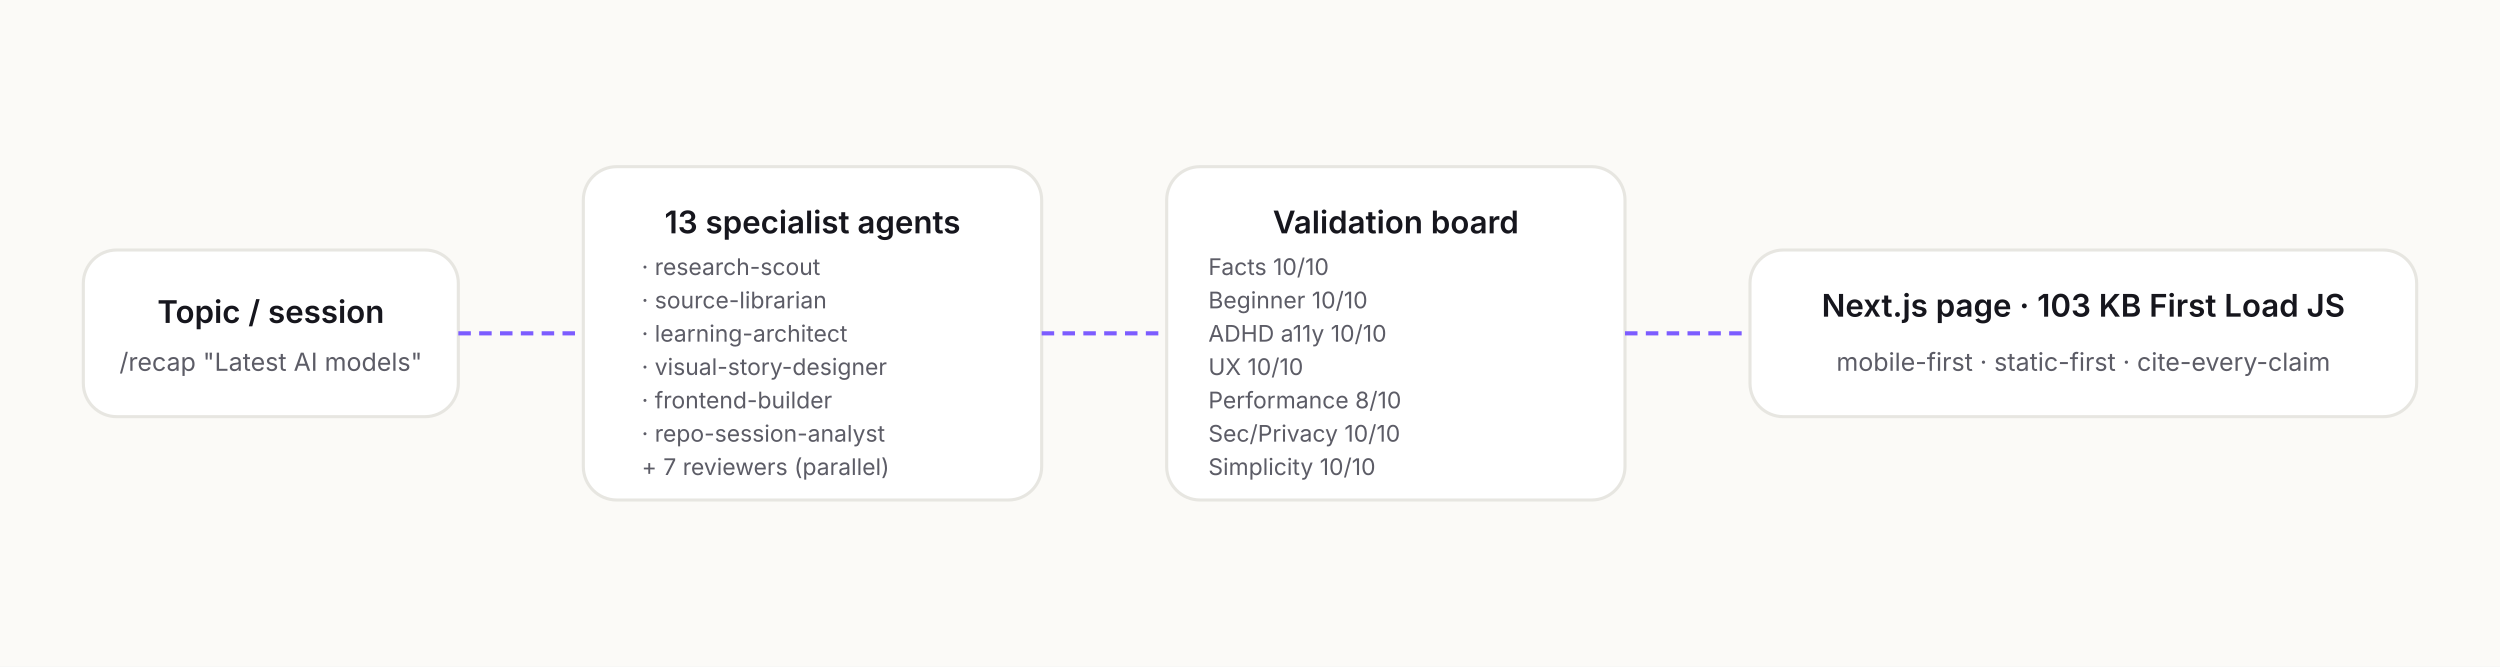
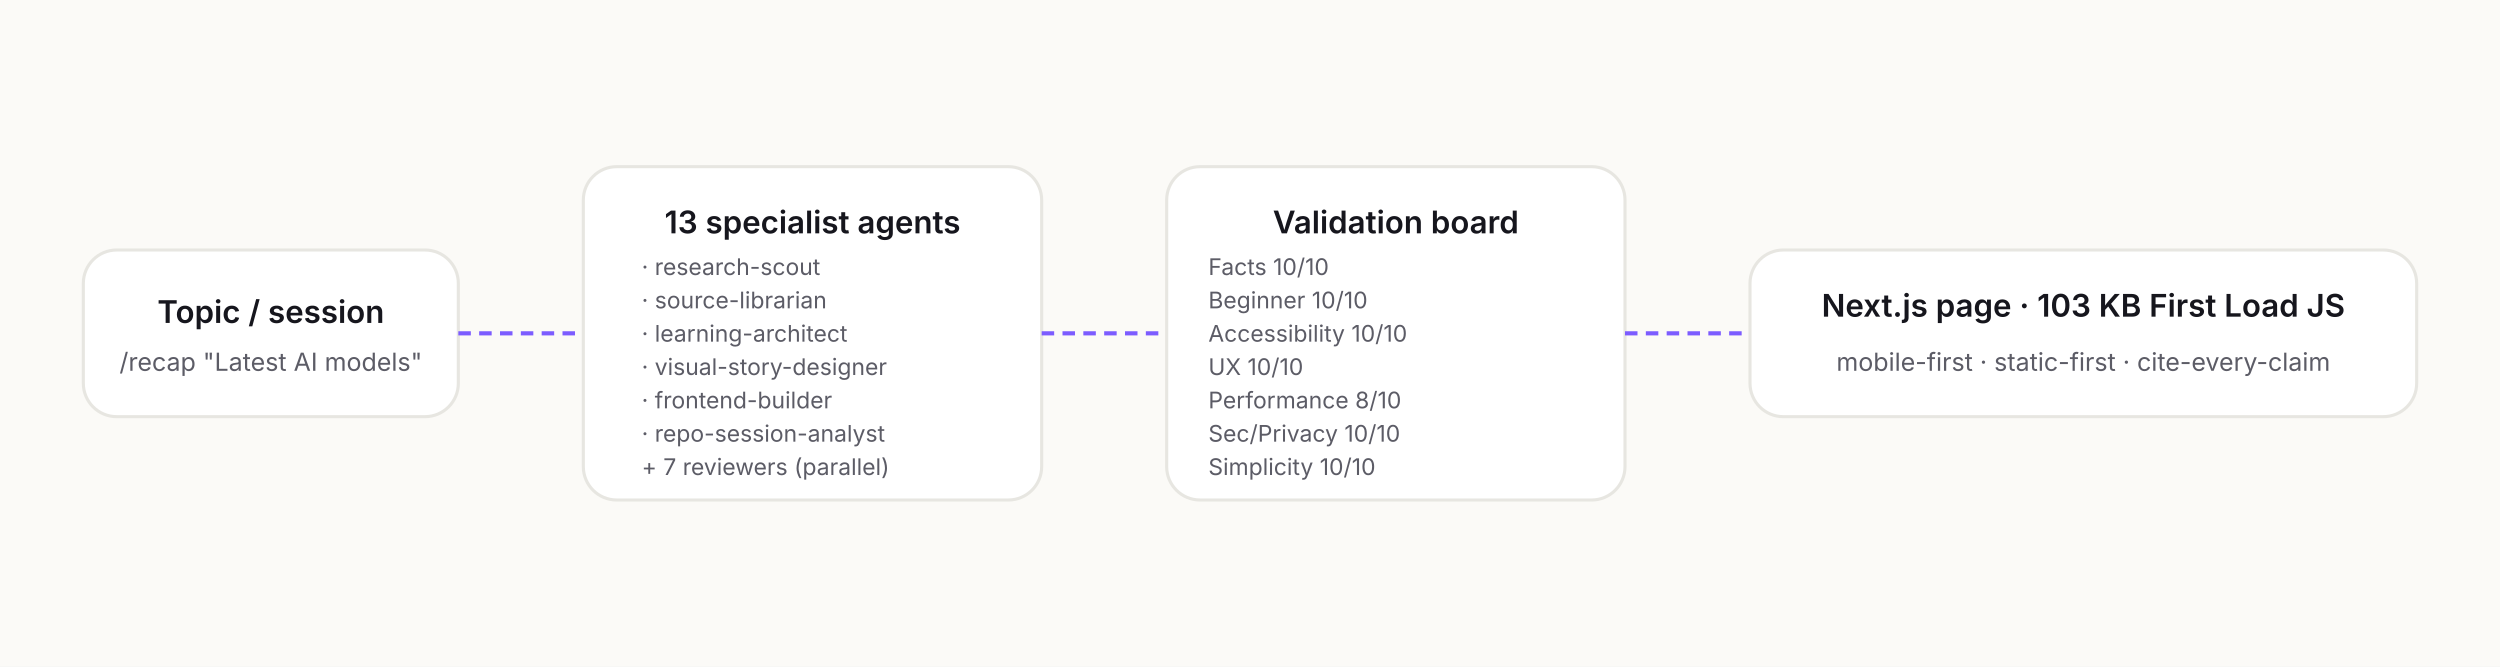
<svg xmlns="http://www.w3.org/2000/svg" viewBox="0 0 1200 320" role="img" aria-label="Topic or session goes in, recap page comes out: 13 agents pass typed JSON through a validation board, then the renderer builds a Next.js page.">
  <defs>
    <linearGradient id="rh-pipe" x1="0" x2="1">
      <stop offset="0%" stop-color="#7C5CFF" stop-opacity=".15" />
      <stop offset="50%" stop-color="#7C5CFF" stop-opacity=".6" />
      <stop offset="100%" stop-color="#7C5CFF" stop-opacity=".15" />
    </linearGradient>
    <style>
      @keyframes rh-flow { 0% { stroke-dashoffset: 32 } 100% { stroke-dashoffset: 0 } }
      @keyframes rh-glow { 0%,100% { opacity:.85 } 50% { opacity:1 } }
      .rh-line   { stroke: #7C5CFF; stroke-width: 2; fill: none; stroke-dasharray: 6 4; animation: rh-flow 1.6s linear infinite; }
      .rh-card   { fill: #FFFFFF; stroke: #E7E6E1; stroke-width: 1.5; }
      .rh-card-d { fill: #15151B; stroke: #23232B; stroke-width: 1.5; }
      .rh-pulse  { animation: rh-glow 3s cubic-bezier(.4,0,.2,1) infinite; }
      @media (prefers-color-scheme: dark) {
        .rh-card { fill: #15151B; stroke: #23232B; }
        .rh-bg   { fill: #0B0B0F; }
        .rh-text { fill: #F2F1EE; }
        .rh-muted{ fill: #A4A4B0; }
      }
    </style>
  </defs>
  <rect class="rh-bg" width="1200" height="320" fill="#FBFAF7" />
  <g font-family="system-ui,-apple-system,Segoe UI,sans-serif">
    <rect class="rh-card rh-pulse" x="40" y="120" width="180" height="80" rx="16" />
    <text class="rh-text" x="130" y="155" text-anchor="middle" font-size="15" font-weight="600" fill="#16161D">Topic / session</text>
    <text class="rh-muted" x="130" y="178" text-anchor="middle" font-size="12" fill="#5C5C66">/recap "Latest AI models"</text>
    <rect class="rh-card" x="280" y="80" width="220" height="160" rx="16" />
    <text class="rh-text" x="390" y="112" text-anchor="middle" font-size="15" font-weight="600" fill="#16161D">13 specialist agents</text>
    <g transform="translate(308, 132)" font-size="11" fill="#5C5C66">
      <text y="0">· research-scout</text>
      <text y="16">· source-librarian</text>
      <text y="32">· learning-architect</text>
      <text y="48">· visual-story-designer</text>
      <text y="64">· frontend-builder</text>
      <text y="80">· repo-session-analyst</text>
      <text y="96">+ 7 reviewers (parallel)</text>
    </g>
    <rect class="rh-card rh-pulse" x="560" y="80" width="220" height="160" rx="16" />
    <text class="rh-text" x="670" y="112" text-anchor="middle" font-size="15" font-weight="600" fill="#16161D">Validation board</text>
    <g transform="translate(580, 132)" font-size="11" fill="#5C5C66">
      <text y="0">Facts        10/10</text>
      <text y="16">Beginner     10/10</text>
-       <text y="32">ADHD a11y    10/10</text>
+       <text y="32">Accessibility    10/10</text>
      <text y="48">UX           10/10</text>
      <text y="64">Performance   8/10</text>
      <text y="80">Sec/Privacy  10/10</text>
      <text y="96">Simplicity   10/10</text>
    </g>
    <rect class="rh-card rh-pulse" x="840" y="120" width="320" height="80" rx="16" />
    <text class="rh-text" x="1000" y="152" text-anchor="middle" font-size="15" font-weight="600" fill="#16161D">Next.js page · 103 KB First Load JS</text>
    <text class="rh-muted" x="1000" y="178" text-anchor="middle" font-size="12" fill="#5C5C66">mobile-first · static-first · cite-every-claim</text>
    <path class="rh-line" d="M220 160 L280 160" />
    <path class="rh-line" d="M500 160 L560 160" />
    <path class="rh-line" d="M780 160 L840 160" />
  </g>
</svg>
